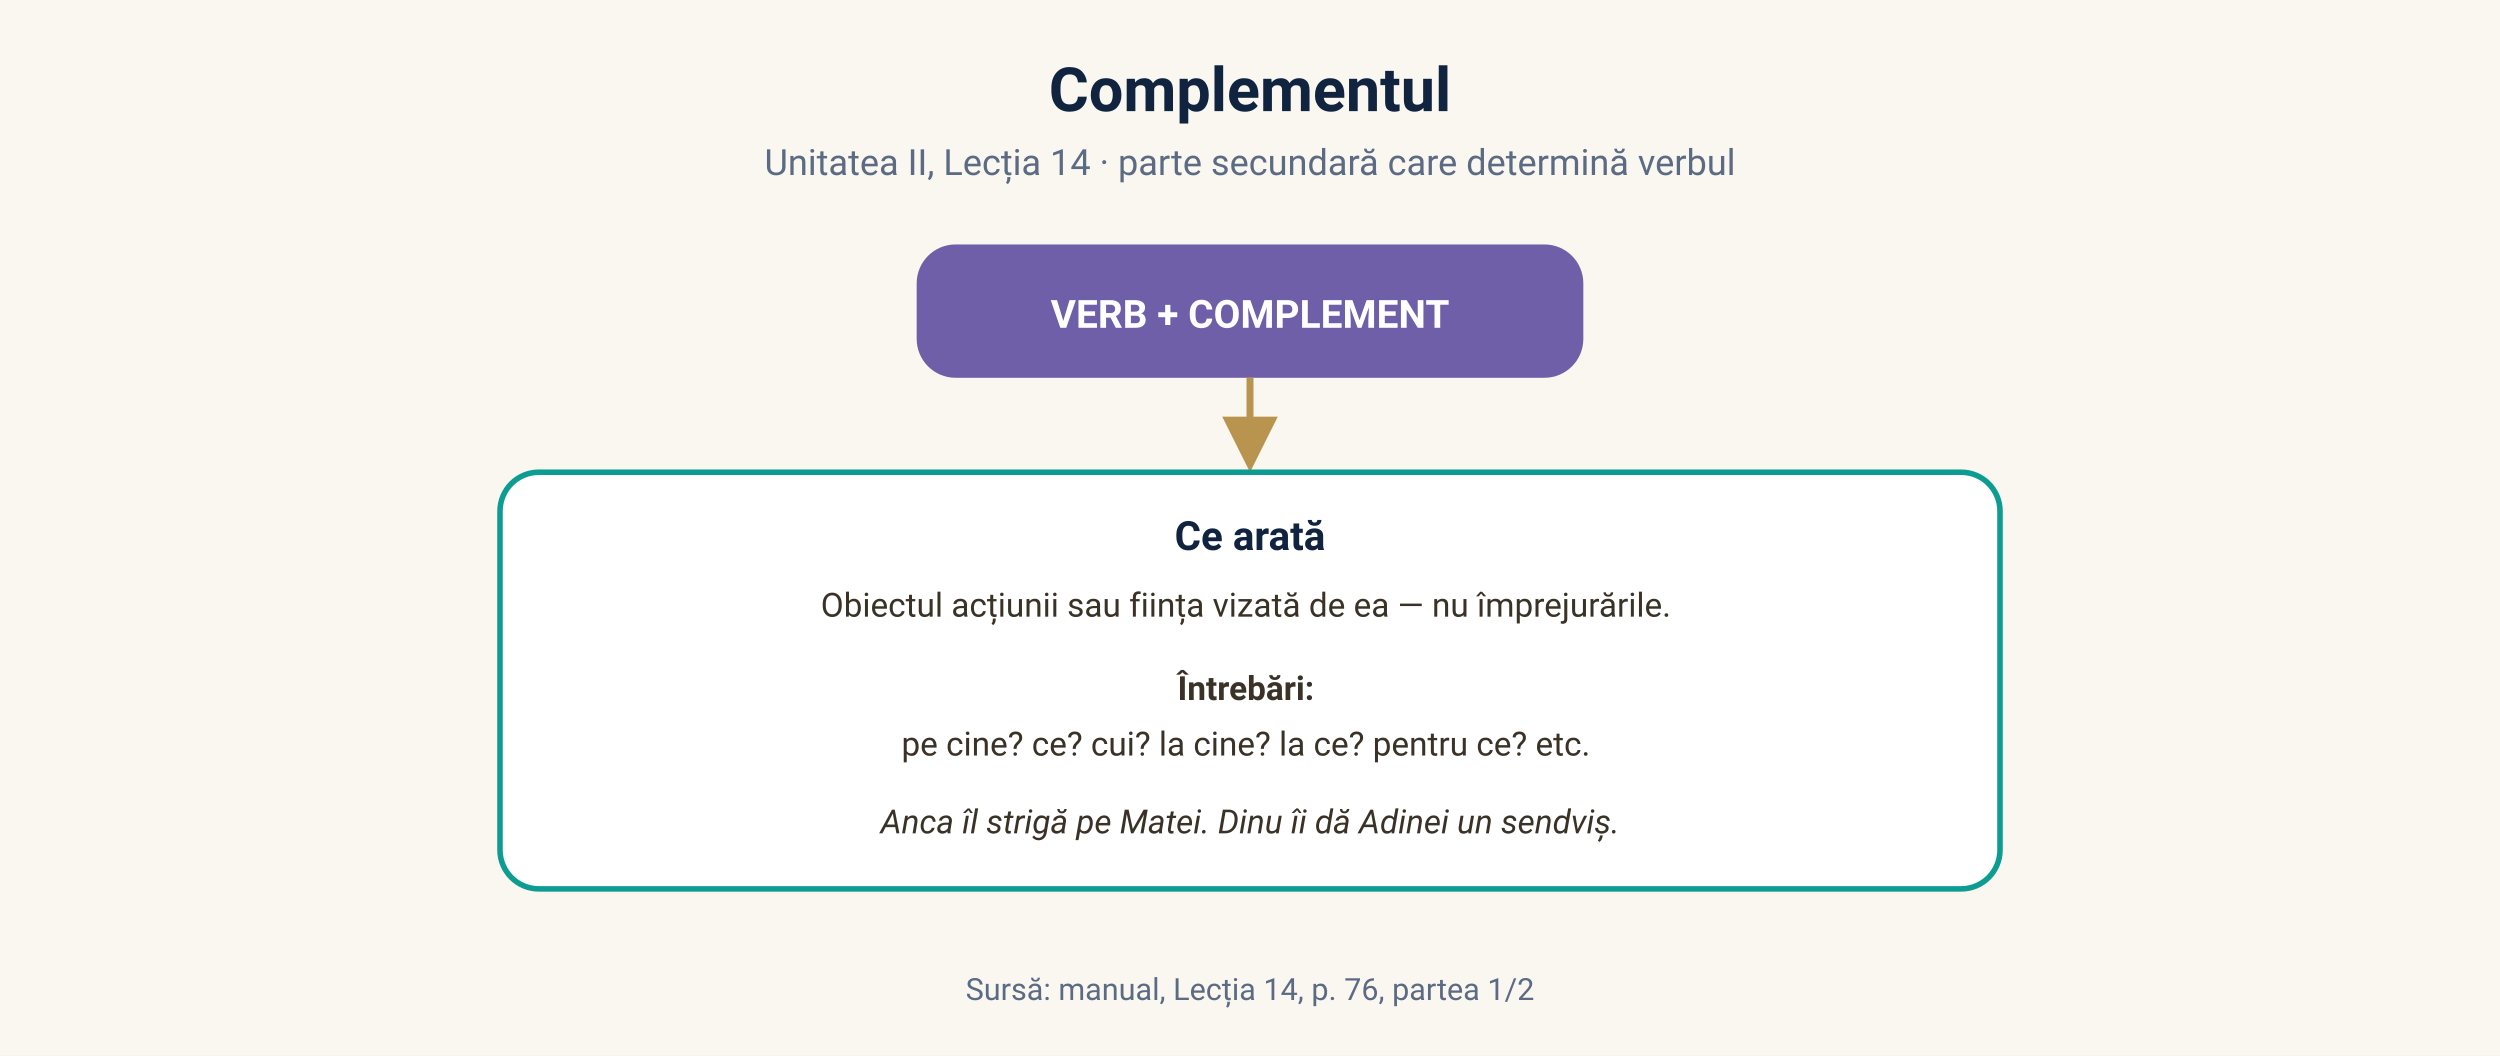
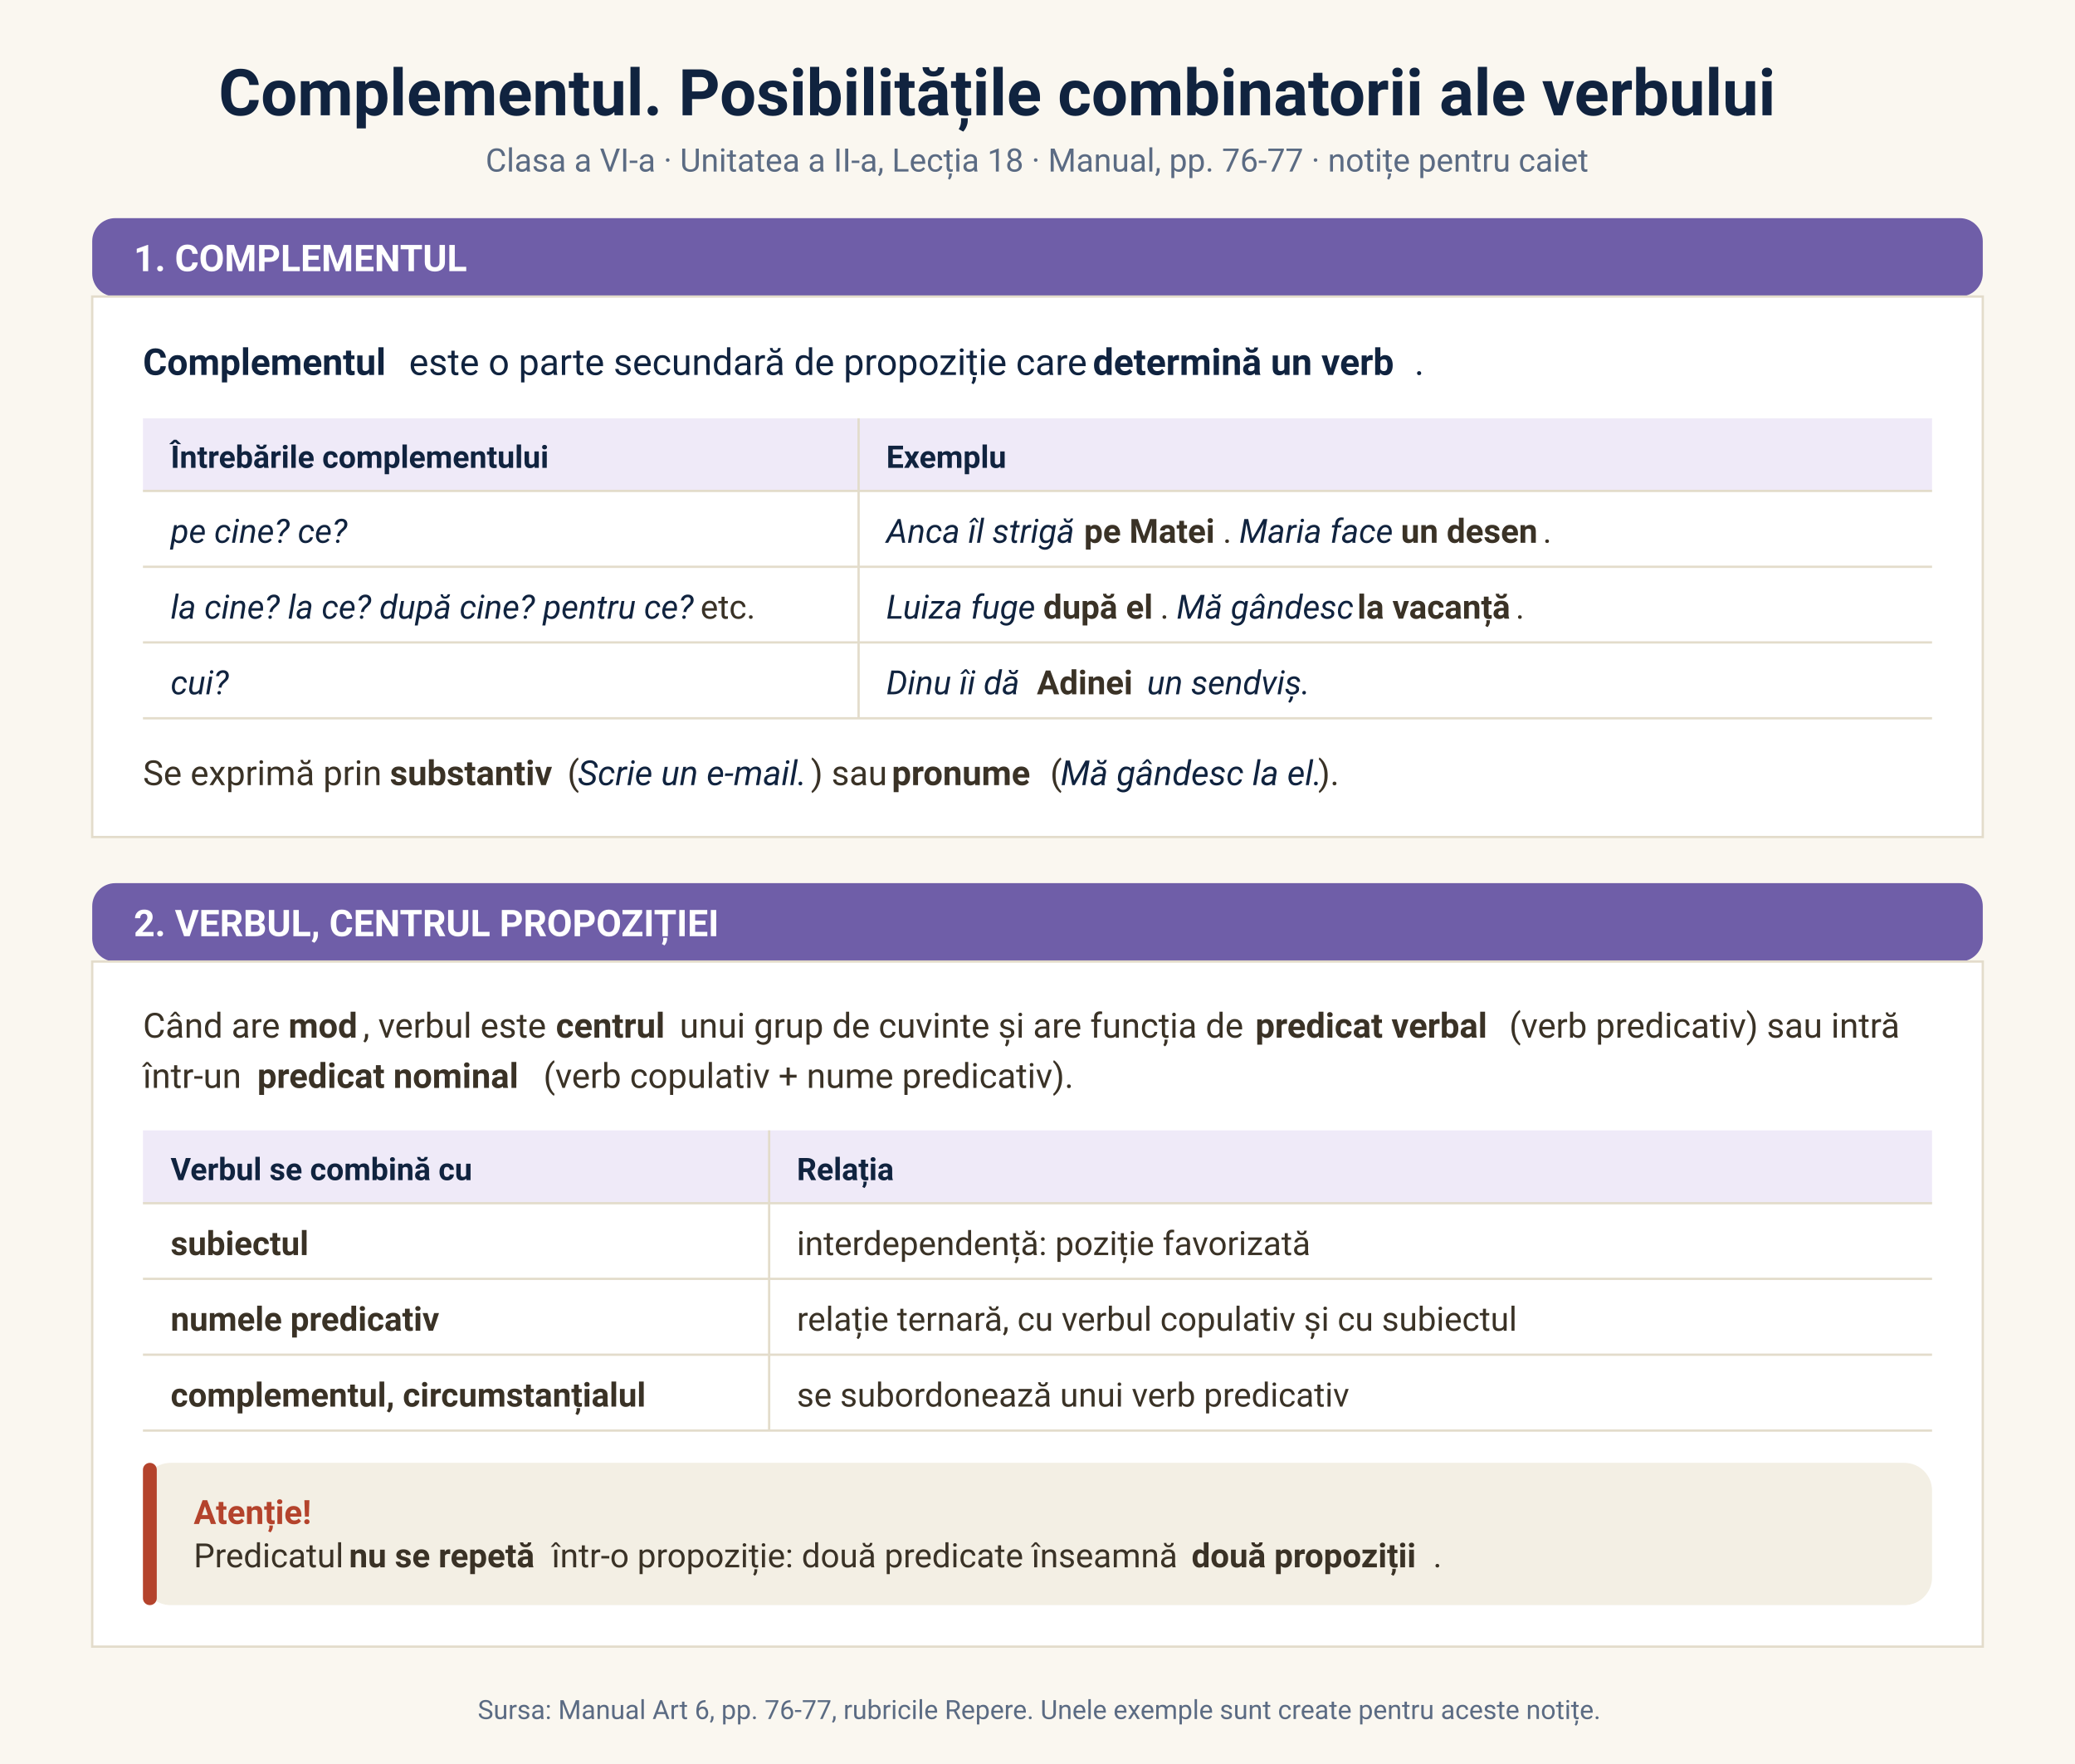
- <svg xmlns="http://www.w3.org/2000/svg" viewBox="0 0 900 380" font-family="'Segoe UI', 'Plus Jakarta Sans', -apple-system, Roboto, sans-serif">
-   <rect width="900" height="380" fill="#faf7f0" />
-   <text x="450" y="40" text-anchor="middle" font-size="22" font-weight="700" fill="#10233f">Complementul</text>
-   <text x="450" y="63" text-anchor="middle" font-size="13" fill="#5b6b83">Unitatea II, Lecția 14 · parte secundară care determină verbul</text>
-   <rect x="330" y="88" width="240" height="48" rx="14" fill="#6f5ea8" />
-   <text x="450" y="118" text-anchor="middle" font-size="14" font-weight="700" fill="#ffffff">VERB + COMPLEMENT</text>
-   <path d="M 450 136 L 450 165" stroke="#b8944f" stroke-width="2.5" fill="none" marker-end="url(#arrowC)" />
-   <defs>
-     <marker id="arrowC" markerWidth="8" markerHeight="8" refX="6" refY="4" orient="auto">
-       <path d="M0,0 L8,4 L0,8 z" fill="#b8944f" />
-     </marker>
-   </defs>
-   <rect x="180" y="170" width="540" height="150" rx="14" fill="#ffffff" stroke="#0d9c92" stroke-width="2" />
-   <text x="450" y="198" text-anchor="middle" font-size="14.5" font-weight="700" fill="#10233f">Ce arată</text>
-   <text font-size="12" fill="#3a3226" text-anchor="middle">
-     <tspan x="450" y="222">Obiectul acțiunii sau ființa vizată de ea — nu împrejurările.</tspan>
-     <tspan x="450" y="252" font-weight="700">Întrebări:</tspan>
-     <tspan x="450" y="272">pe cine? ce? cui? la cine? la ce? pentru ce? etc.</tspan>
-     <tspan x="450" y="300" font-style="italic">Anca îl strigă pe Matei.  Dinu îi dă Adinei un sendviș.</tspan>
-   </text>
-   <text x="450" y="360" text-anchor="middle" font-size="11" fill="#5b6b83">Sursă: manual, Lecția 14, p. 76, partea 1/2</text>
+ <svg xmlns="http://www.w3.org/2000/svg" viewBox="0 0 900 765" font-family="'Segoe UI', 'Plus Jakarta Sans', -apple-system, Roboto, sans-serif">
+   <rect width="900" height="765" fill="#faf7f0" />
+   <text x="94.8" y="50.0" font-size="28" fill="#10233f" font-weight="700" textLength="711.5" lengthAdjust="spacing">Complementul. Posibilitățile combinatorii ale verbului</text>
+   <text x="210.6" y="74.4" font-size="14" fill="#5b6b83" textLength="478.8" lengthAdjust="spacing">Clasa a VI-a · Unitatea a II-a, Lecția 18 · Manual, pp. 76-77 · notițe pentru caiet</text>
+   <rect x="40" y="94.6" width="820" height="34" rx="10" fill="#6f5ea8" />
+   <text x="58" y="117.6" font-size="16" font-weight="700" fill="#ffffff">1. COMPLEMENTUL</text>
+   <rect x="40" y="128.6" width="820" height="234.4" fill="#ffffff" stroke="#e3dccb" />
+   <text x="62.0" y="162.6" font-size="16" fill="#10233f" font-weight="700" textLength="111.0" lengthAdjust="spacing">Complementul</text>
+   <text x="177.4" y="162.6" font-size="16" fill="#10233f" textLength="292.3" lengthAdjust="spacing">este o parte secundară de propoziție care</text>
+   <text x="474.0" y="162.6" font-size="16" fill="#10233f" font-weight="700" textLength="139.5" lengthAdjust="spacing">determină un verb</text>
+   <text x="613.5" y="162.6" font-size="16" fill="#10233f" textLength="3.5" lengthAdjust="spacing">.</text>
+   <rect x="62.0" y="181.4" width="776.0" height="31.6" fill="#efeaf8" />
+   <text x="74.0" y="202.9" font-size="13.5" fill="#10233f" font-weight="700" textLength="174.0" lengthAdjust="spacing">Întrebările complementului</text>
+   <text x="384.4" y="202.9" font-size="13.5" fill="#10233f" font-weight="700" textLength="54.7" lengthAdjust="spacing">Exemplu</text>
+   <line x1="62.0" y1="212.9" x2="838.0" y2="212.9" stroke="#e3dccb" />
+   <text x="74.0" y="235.4" font-size="14.5" fill="#10233f" font-style="italic" textLength="74.1" lengthAdjust="spacing">pe cine? ce?</text>
+   <text x="384.4" y="235.4" font-size="14.5" fill="#10233f" font-style="italic" textLength="81.9" lengthAdjust="spacing">Anca îl strigă</text>
+   <text x="470.2" y="235.4" font-size="14.5" fill="#3a3226" font-weight="700" textLength="60.2" lengthAdjust="spacing">pe Matei</text>
+   <text x="530.4" y="235.4" font-size="14.5" fill="#3a3226" textLength="3.2" lengthAdjust="spacing">.</text>
+   <text x="537.5" y="235.4" font-size="14.5" fill="#10233f" font-style="italic" textLength="66.1" lengthAdjust="spacing">Maria face</text>
+   <text x="607.6" y="235.4" font-size="14.5" fill="#3a3226" font-weight="700" textLength="61.6" lengthAdjust="spacing">un desen</text>
+   <text x="669.2" y="235.4" font-size="14.5" fill="#3a3226" textLength="3.2" lengthAdjust="spacing">.</text>
+   <line x1="62.0" y1="245.8" x2="838.0" y2="245.8" stroke="#e3dccb" />
+   <text x="74.0" y="268.3" font-size="14.5" fill="#10233f" font-style="italic" textLength="225.9" lengthAdjust="spacing">la cine? la ce? după cine? pentru ce?</text>
+   <text x="303.8" y="268.3" font-size="14.5" fill="#3a3226" textLength="22.3" lengthAdjust="spacing">etc.</text>
+   <text x="384.4" y="268.3" font-size="14.5" fill="#10233f" font-style="italic" textLength="64.2" lengthAdjust="spacing">Luiza fuge</text>
+   <text x="452.5" y="268.3" font-size="14.5" fill="#3a3226" font-weight="700" textLength="50.6" lengthAdjust="spacing">după el</text>
+   <text x="503.2" y="268.3" font-size="14.5" fill="#3a3226" textLength="3.2" lengthAdjust="spacing">.</text>
+   <text x="510.3" y="268.3" font-size="14.5" fill="#10233f" font-style="italic" textLength="74.5" lengthAdjust="spacing">Mă gândesc</text>
+   <text x="588.7" y="268.3" font-size="14.5" fill="#3a3226" font-weight="700" textLength="68.7" lengthAdjust="spacing">la vacanță</text>
+   <text x="657.4" y="268.3" font-size="14.5" fill="#3a3226" textLength="3.2" lengthAdjust="spacing">.</text>
+   <line x1="62.0" y1="278.6" x2="838.0" y2="278.6" stroke="#e3dccb" />
+   <text x="74.0" y="301.1" font-size="14.5" fill="#10233f" font-style="italic" textLength="24.5" lengthAdjust="spacing">cui?</text>
+   <text x="384.4" y="301.1" font-size="14.5" fill="#10233f" font-style="italic" textLength="61.3" lengthAdjust="spacing">Dinu îi dă</text>
+   <text x="449.7" y="301.1" font-size="14.5" fill="#3a3226" font-weight="700" textLength="43.9" lengthAdjust="spacing">Adinei</text>
+   <text x="497.5" y="301.1" font-size="14.5" fill="#10233f" font-style="italic" textLength="68.6" lengthAdjust="spacing">un sendviș.</text>
+   <line x1="62.0" y1="311.5" x2="838.0" y2="311.5" stroke="#e3dccb" />
+   <line x1="372.4" y1="181.4" x2="372.4" y2="311.5" stroke="#e3dccb" />
+   <text x="62.0" y="340.5" font-size="15" fill="#3a3226" textLength="103.0" lengthAdjust="spacing">Se exprimă prin</text>
+   <text x="169.1" y="340.5" font-size="15" fill="#3a3226" font-weight="700" textLength="72.9" lengthAdjust="spacing">substantiv</text>
+   <text x="246.1" y="340.5" font-size="15" fill="#3a3226" textLength="4.5" lengthAdjust="spacing">(</text>
+   <text x="250.6" y="340.5" font-size="15" fill="#10233f" font-style="italic" textLength="101.1" lengthAdjust="spacing">Scrie un e-mail.</text>
+   <text x="351.7" y="340.5" font-size="15" fill="#3a3226" textLength="31.1" lengthAdjust="spacing">) sau</text>
+   <text x="386.8" y="340.5" font-size="15" fill="#3a3226" font-weight="700" textLength="64.7" lengthAdjust="spacing">pronume</text>
+   <text x="455.5" y="340.5" font-size="15" fill="#3a3226" textLength="4.5" lengthAdjust="spacing">(</text>
+   <text x="460.0" y="340.5" font-size="15" fill="#10233f" font-style="italic" textLength="111.7" lengthAdjust="spacing">Mă gândesc la el.</text>
+   <text x="571.7" y="340.5" font-size="15" fill="#3a3226" textLength="7.8" lengthAdjust="spacing">).</text>
+   <rect x="40" y="383.0" width="820" height="34" rx="10" fill="#6f5ea8" />
+   <text x="58" y="406.0" font-size="16" font-weight="700" fill="#ffffff">2. VERBUL, CENTRUL PROPOZIȚIEI</text>
+   <rect x="40" y="417.0" width="820" height="297.1" fill="#ffffff" stroke="#e3dccb" />
+   <text x="62.0" y="450.0" font-size="15" fill="#3a3226" textLength="59.1" lengthAdjust="spacing">Când are</text>
+   <text x="125.1" y="450.0" font-size="15" fill="#3a3226" font-weight="700" textLength="32.2" lengthAdjust="spacing">mod</text>
+   <text x="157.4" y="450.0" font-size="15" fill="#3a3226" textLength="79.6" lengthAdjust="spacing">, verbul este</text>
+   <text x="241.1" y="450.0" font-size="15" fill="#3a3226" font-weight="700" textLength="49.6" lengthAdjust="spacing">centrul</text>
+   <text x="294.8" y="450.0" font-size="15" fill="#3a3226" textLength="245.7" lengthAdjust="spacing">unui grup de cuvinte și are funcția de</text>
+   <text x="544.5" y="450.0" font-size="15" fill="#3a3226" font-weight="700" textLength="106.0" lengthAdjust="spacing">predicat verbal</text>
+   <text x="654.6" y="450.0" font-size="15" fill="#3a3226" textLength="167.7" lengthAdjust="spacing">(verb predicativ) sau intră</text>
+   <text x="62.0" y="471.8" font-size="15" fill="#3a3226" textLength="45.6" lengthAdjust="spacing">într-un</text>
+   <text x="111.6" y="471.8" font-size="15" fill="#3a3226" font-weight="700" textLength="120.0" lengthAdjust="spacing">predicat nominal</text>
+   <text x="235.7" y="471.8" font-size="15" fill="#3a3226" textLength="230.7" lengthAdjust="spacing">(verb copulativ + nume predicativ).</text>
+   <rect x="62.0" y="490.2" width="776.0" height="31.6" fill="#efeaf8" />
+   <text x="74.0" y="511.8" font-size="13.5" fill="#10233f" font-weight="700" textLength="136.2" lengthAdjust="spacing">Verbul se combină cu</text>
+   <text x="345.6" y="511.8" font-size="13.5" fill="#10233f" font-weight="700" textLength="43.5" lengthAdjust="spacing">Relația</text>
+   <line x1="62.0" y1="521.8" x2="838.0" y2="521.8" stroke="#e3dccb" />
+   <text x="74.0" y="544.3" font-size="14.5" fill="#3a3226" font-weight="700" textLength="61.6" lengthAdjust="spacing">subiectul</text>
+   <text x="345.6" y="544.3" font-size="14.5" fill="#3a3226" textLength="222.7" lengthAdjust="spacing">interdependență: poziție favorizată</text>
+   <line x1="62.0" y1="554.6" x2="838.0" y2="554.6" stroke="#e3dccb" />
+   <text x="74.0" y="577.1" font-size="14.5" fill="#3a3226" font-weight="700" textLength="122.8" lengthAdjust="spacing">numele predicativ</text>
+   <text x="345.6" y="577.1" font-size="14.5" fill="#3a3226" textLength="310.6" lengthAdjust="spacing">relație ternară, cu verbul copulativ și cu subiectul</text>
+   <line x1="62.0" y1="587.5" x2="838.0" y2="587.5" stroke="#e3dccb" />
+   <text x="74.0" y="610.0" font-size="14.5" fill="#3a3226" font-weight="700" textLength="215.8" lengthAdjust="spacing">complementul, circumstanțialul</text>
+   <text x="345.6" y="610.0" font-size="14.5" fill="#3a3226" textLength="239.1" lengthAdjust="spacing">se subordonează unui verb predicativ</text>
+   <line x1="62.0" y1="620.4" x2="838.0" y2="620.4" stroke="#e3dccb" />
+   <line x1="333.6" y1="490.2" x2="333.6" y2="620.4" stroke="#e3dccb" />
+   <rect x="62.0" y="634.4" width="776.0" height="61.7" rx="12" fill="#f3efe4" />
+   <rect x="62.0" y="634.4" width="6" height="61.7" rx="3" fill="#b4432c" />
+   <text x="84.0" y="660.9" font-size="14.5" fill="#b4432c" font-weight="700" textLength="54.8" lengthAdjust="spacing">Atenție!</text>
+   <text x="84.0" y="679.7" font-size="14.5" fill="#3a3226" textLength="63.5" lengthAdjust="spacing">Predicatul</text>
+   <text x="151.4" y="679.7" font-size="14.5" fill="#3a3226" font-weight="700" textLength="84.0" lengthAdjust="spacing">nu se repetă</text>
+   <text x="239.3" y="679.7" font-size="14.5" fill="#3a3226" textLength="273.6" lengthAdjust="spacing">într-o propoziție: două predicate înseamnă</text>
+   <text x="516.8" y="679.7" font-size="14.5" fill="#3a3226" font-weight="700" textLength="104.8" lengthAdjust="spacing">două propoziții</text>
+   <text x="621.6" y="679.7" font-size="14.5" fill="#3a3226" textLength="3.2" lengthAdjust="spacing">.</text>
+   <text x="207.2" y="745.5" font-size="11.5" fill="#5b6b83" textLength="485.5" lengthAdjust="spacing">Sursa: Manual Art 6, pp. 76-77, rubricile Repere. Unele exemple sunt create pentru aceste notițe.</text>
</svg>
